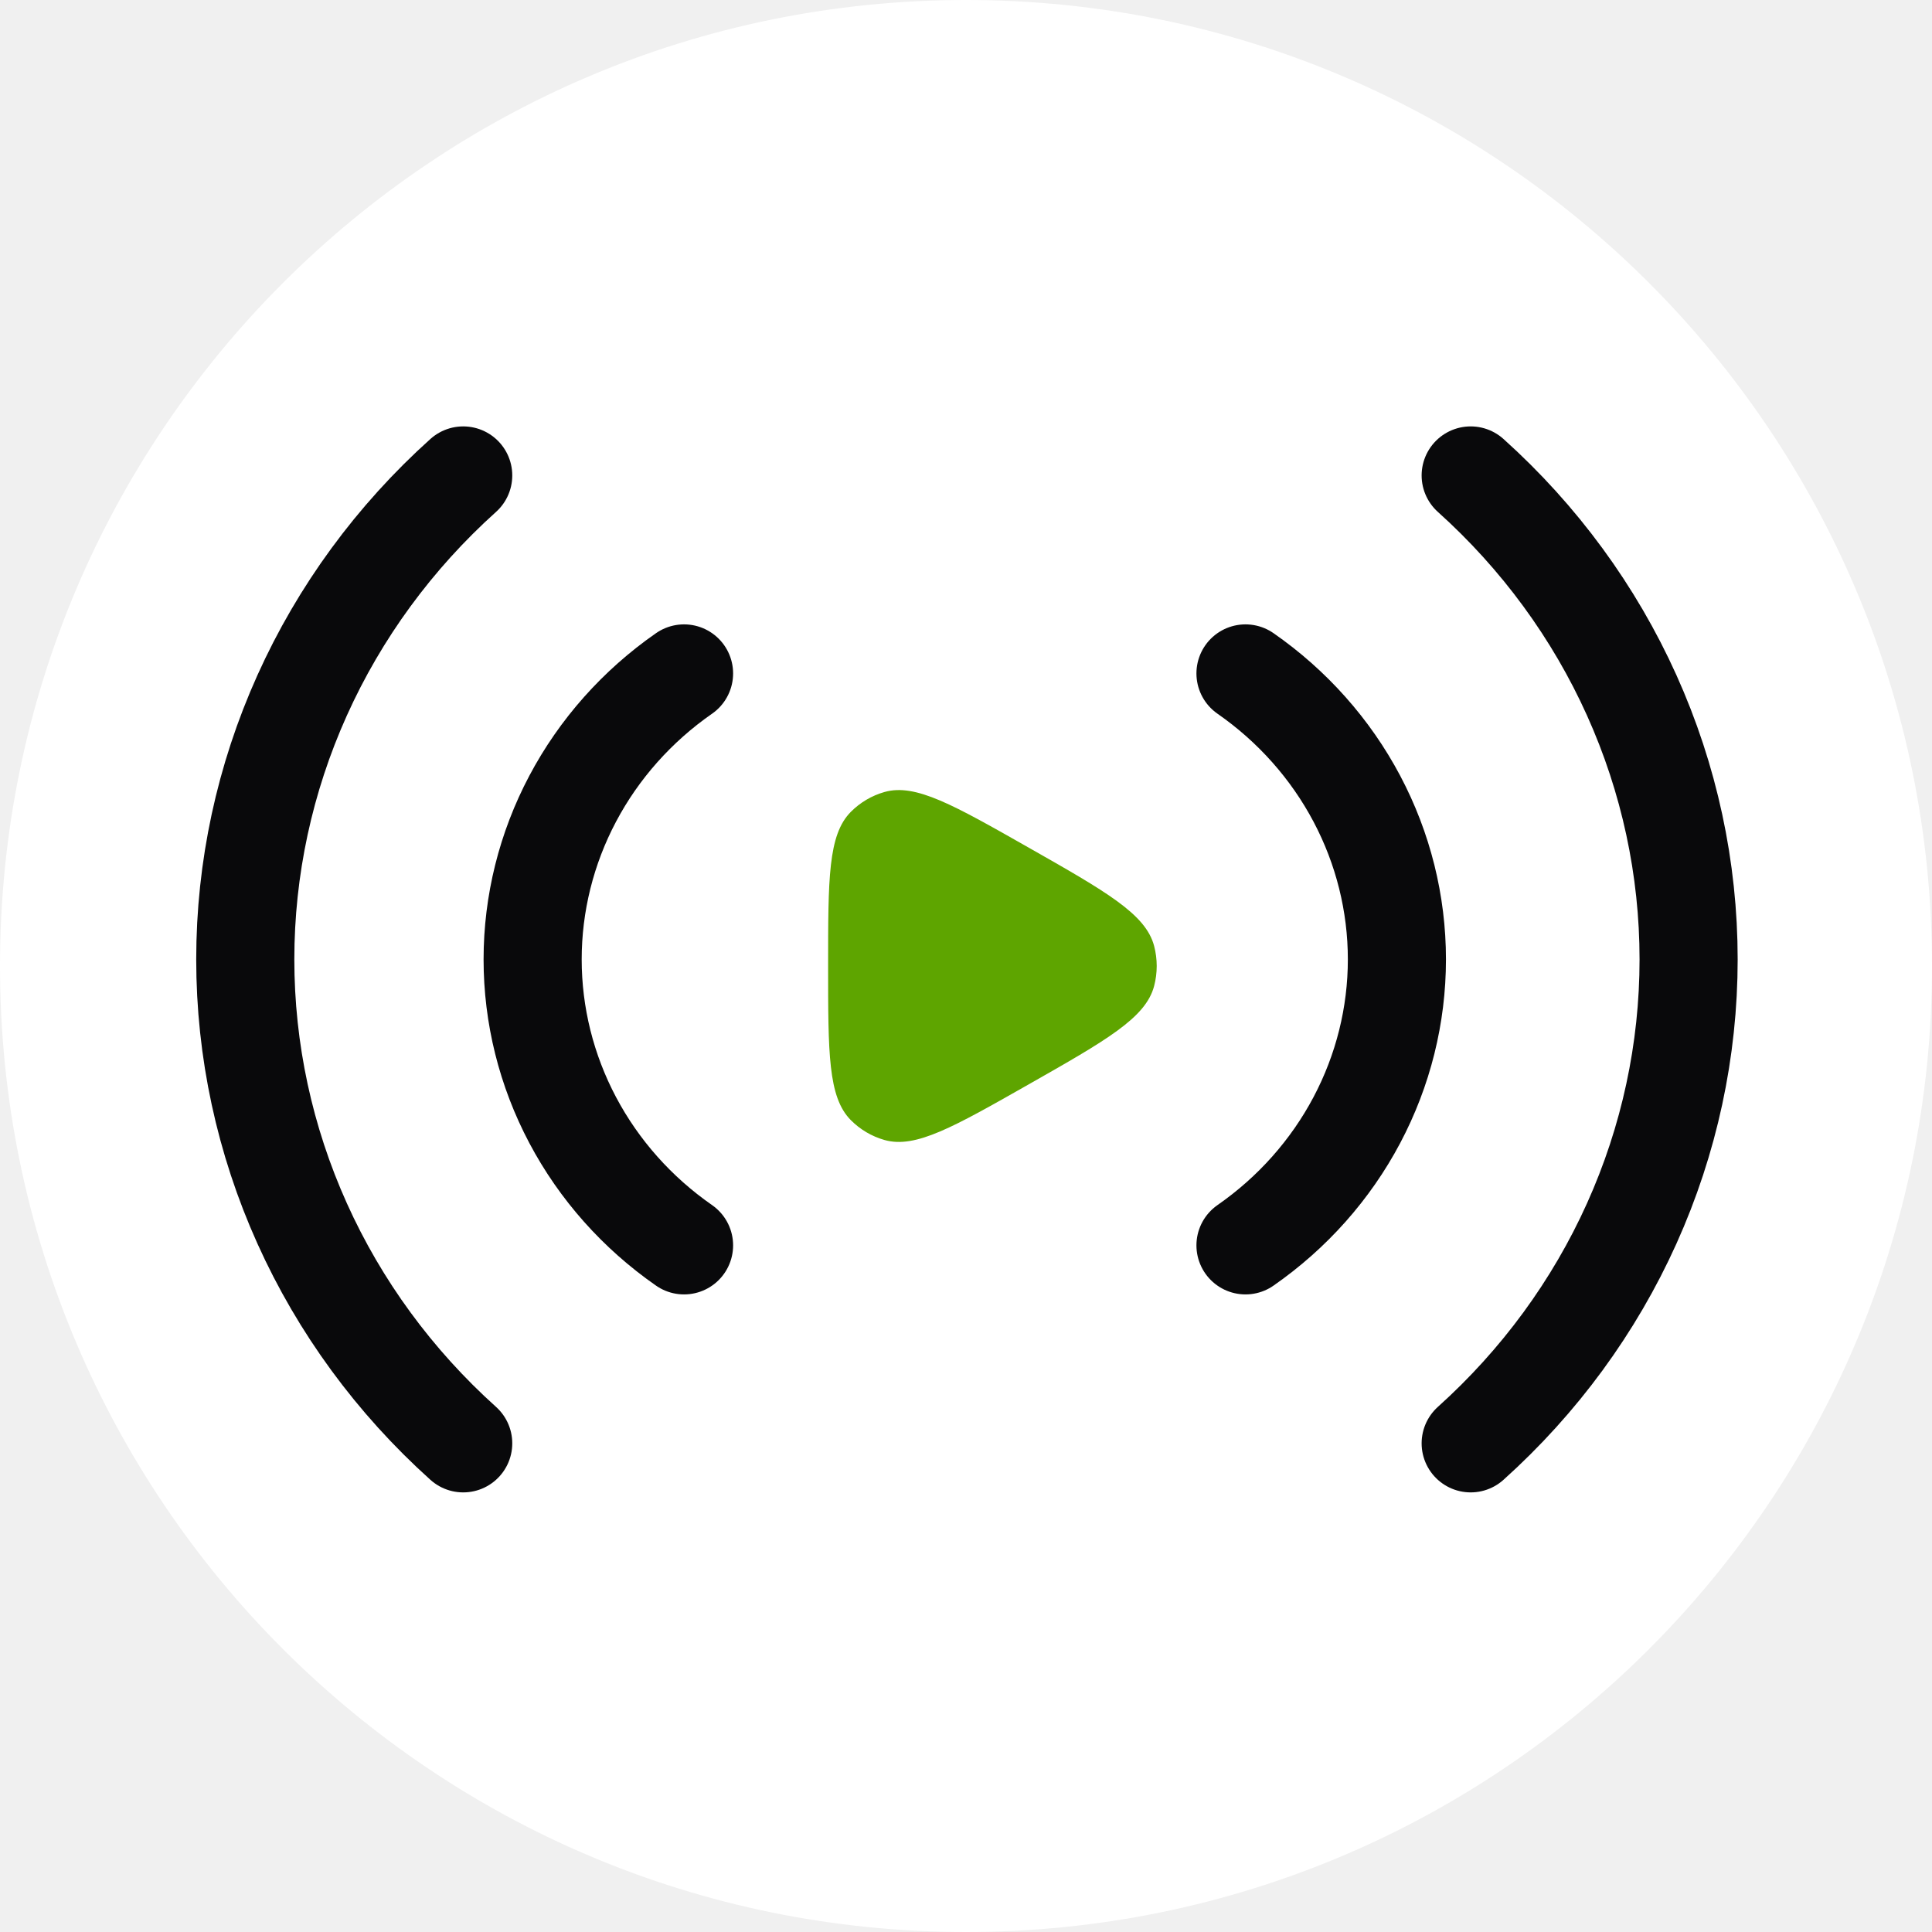
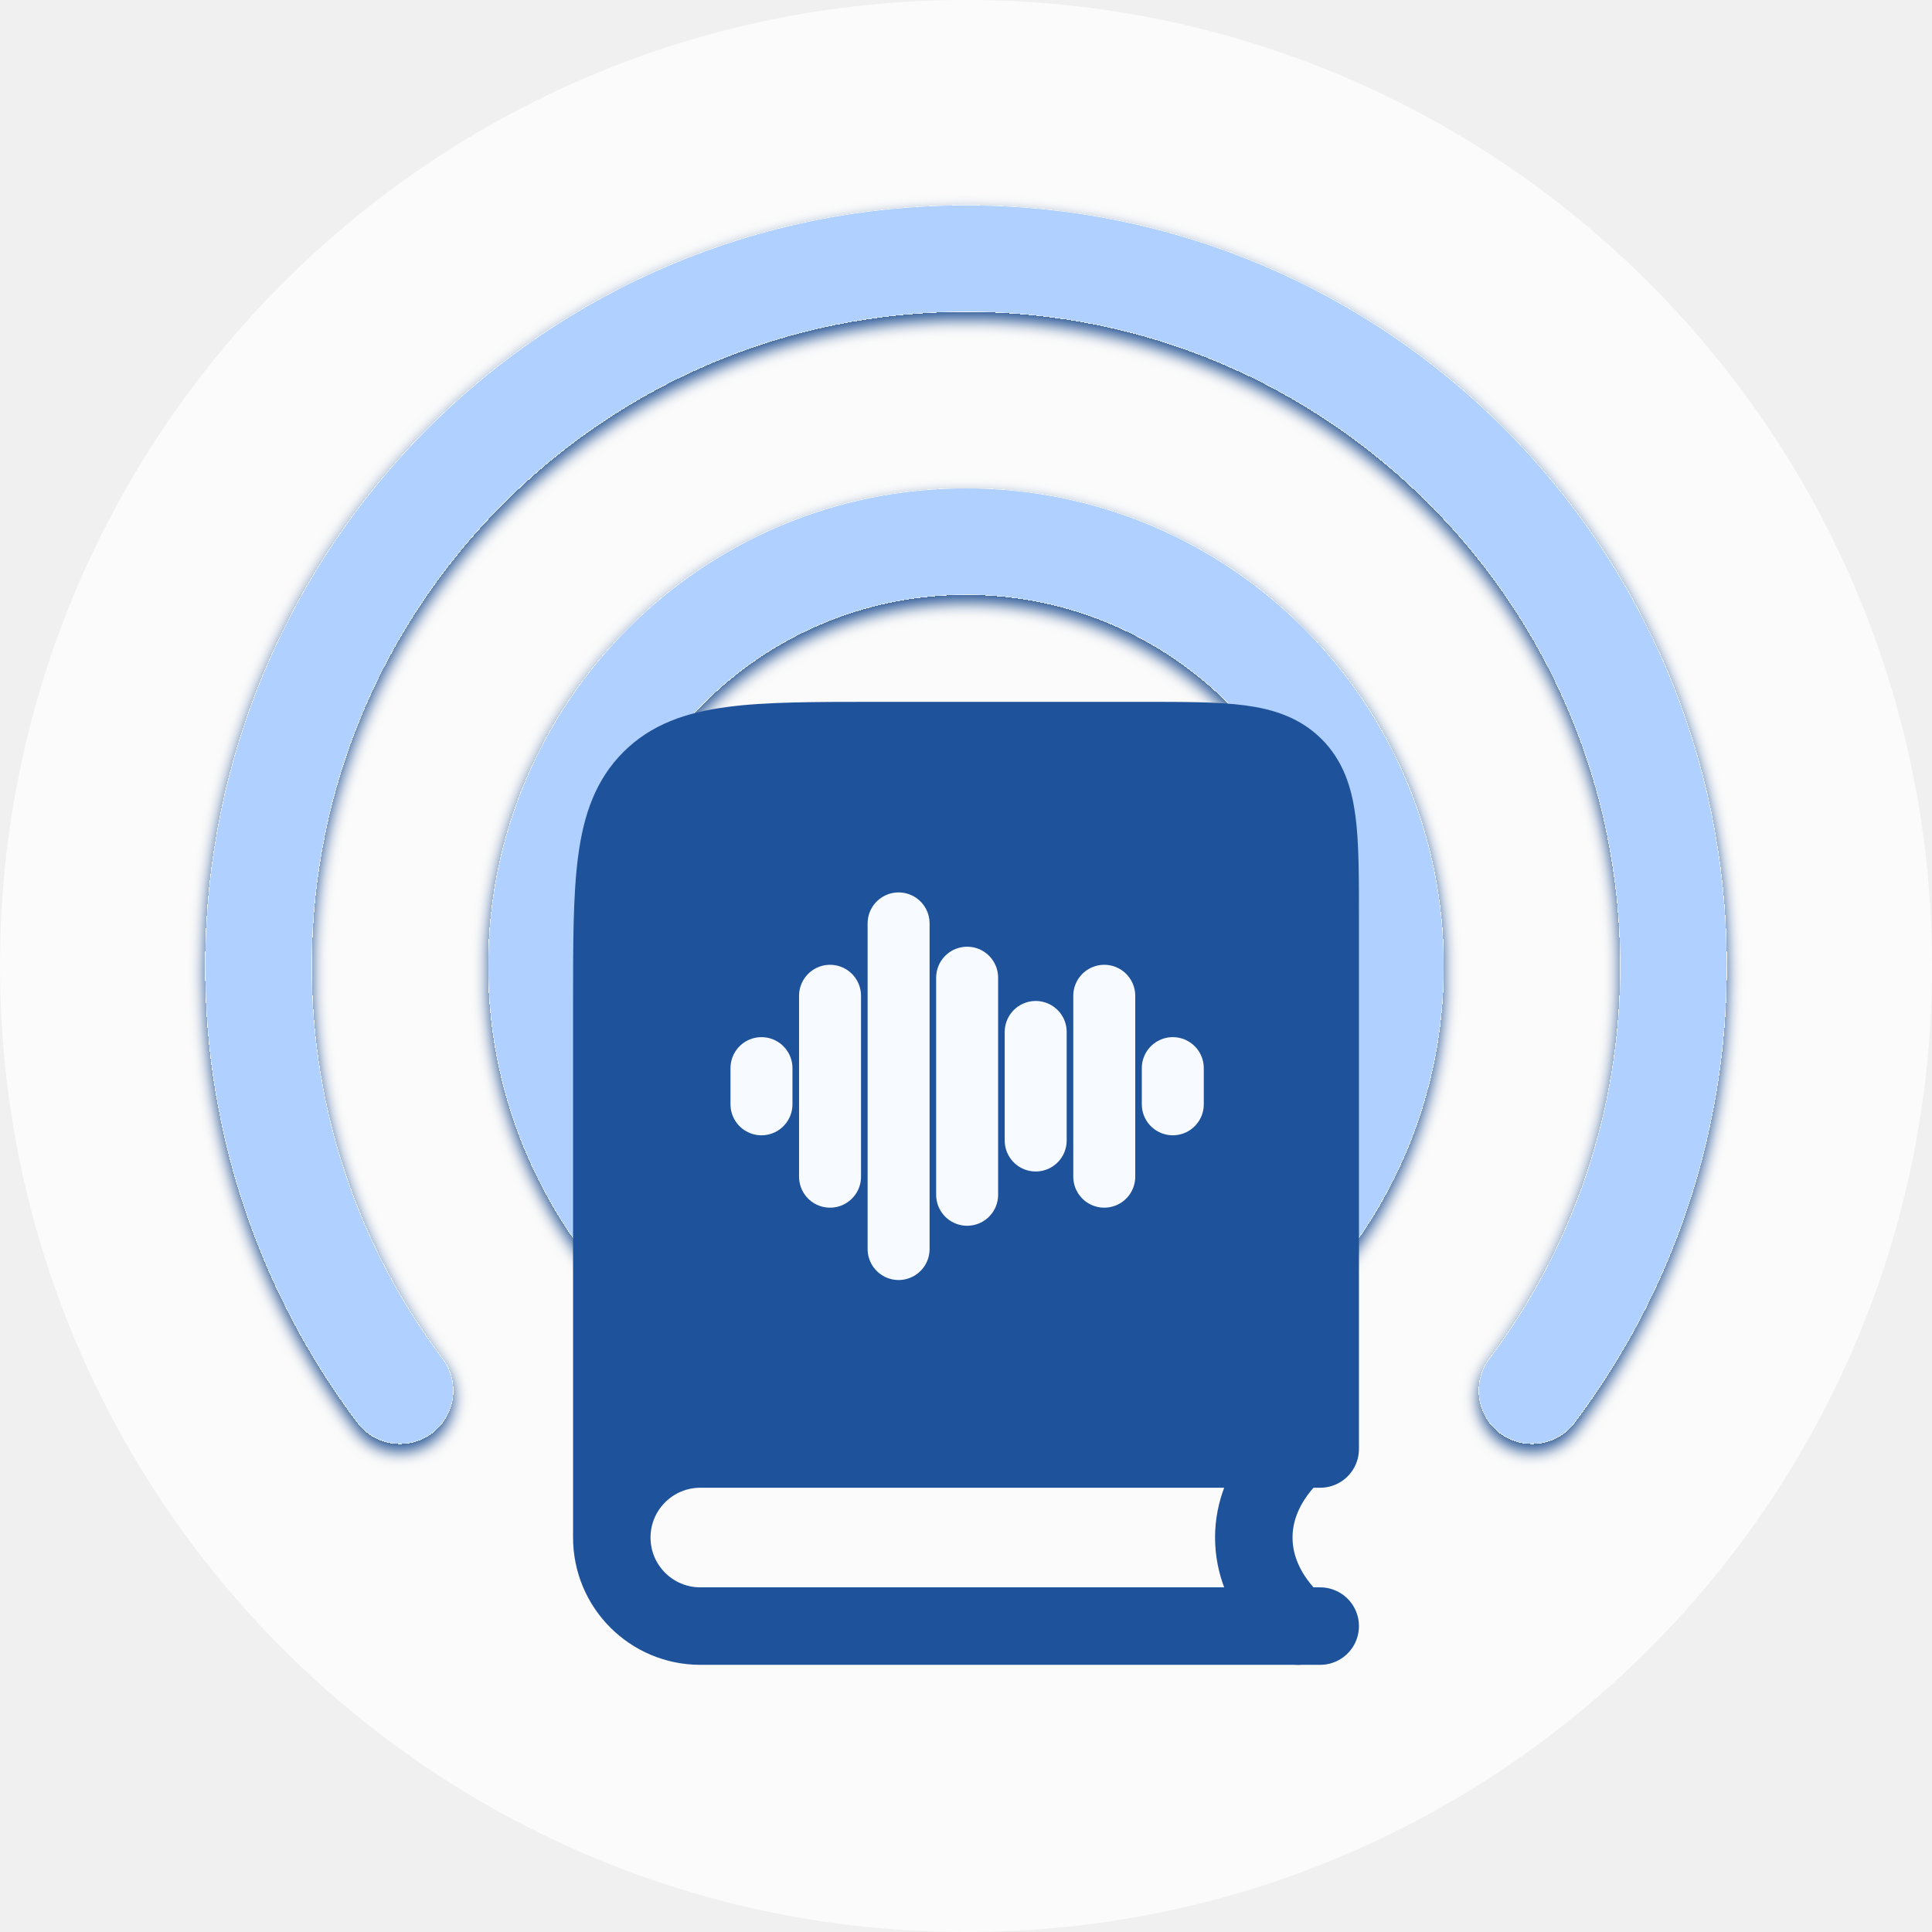
- <svg xmlns="http://www.w3.org/2000/svg" width="1024" height="1024" viewBox="0 0 1024 1024" fill="none">
-   <circle cx="512" cy="512" r="512" fill="white" />
-   <g id="vector">
-     <path d="M245.511 252C209.078 284.742 180.013 324.425 160.136 368.562C140.26 412.7 130 460.34 130 508.5C130 556.66 140.26 604.3 160.136 648.438C180.013 692.575 209.078 732.258 245.511 765M779.489 252C815.922 284.742 844.987 324.425 864.864 368.562C884.74 412.7 895 460.34 895 508.5C895 556.66 884.74 604.3 864.864 648.438C844.987 692.575 815.922 732.258 779.489 765M362.562 356.932C337.73 374.203 317.499 396.959 303.542 423.316C289.586 449.673 282.307 478.874 282.307 508.5C282.307 538.127 289.586 567.327 303.542 593.684C317.499 620.041 337.73 642.797 362.562 660.068M660.134 356.932C684.966 374.203 705.197 396.959 719.153 423.316C733.109 449.673 740.389 478.874 740.389 508.5C740.389 538.127 733.109 567.327 719.153 593.684C705.197 620.041 684.966 642.797 660.134 660.068" stroke="#09090B" stroke-width="52" stroke-linecap="round" />
+ <svg xmlns="http://www.w3.org/2000/svg" width="80" height="80" viewBox="0 0 80 80" fill="none">
+   <g clip-path="url(#clip0_1643_17328)">
+     <circle cx="40" cy="40" r="40" fill="#FBFBFB" />
+     <g filter="url(#filter0_d_1643_17328)">
+       <path d="M16.562 57.581C12.883 52.684 10.703 46.596 10.703 40C10.703 23.82 23.82 10.703 40 10.703C56.18 10.703 69.297 23.82 69.297 40C69.297 46.596 67.117 52.684 63.438 57.581" stroke-width="4.395" stroke-linecap="round" stroke="#B0D1FF" />
+       <path d="M26.898 51.719C24.114 48.609 22.422 44.502 22.422 40C22.422 30.292 30.292 22.422 40 22.422C49.708 22.422 57.578 30.292 57.578 40C57.578 44.502 55.886 48.609 53.102 51.719" stroke-width="4.395" stroke-linecap="round" stroke="#B0D1FF" />
+     </g>
+     <path d="M25.333 63.666C25.333 61.641 26.975 60 29 60H54.667V38C54.667 34.543 54.667 32.814 53.593 31.741C52.519 30.666 50.79 30.666 47.333 30.666H36.333C31.148 30.666 28.555 30.666 26.944 32.277C25.333 33.888 25.333 36.481 25.333 41.666V63.666Z" fill="#1E529A" />
+     <path d="M54.667 67.333H29C26.975 67.333 25.333 65.692 25.333 63.666M25.333 63.666C25.333 61.641 26.975 60 29 60H54.667V38C54.667 34.543 54.667 32.814 53.593 31.741C52.519 30.666 50.79 30.666 47.333 30.666H36.333C31.148 30.666 28.555 30.666 26.944 32.277C25.333 33.888 25.333 36.481 25.333 41.666V63.666Z" stroke-width="3.208" stroke-linecap="round" stroke-linejoin="round" stroke="#1E529A" />
+     <path d="M53.75 60C53.75 60 51.917 61.398 51.917 63.667C51.917 65.935 53.75 67.333 53.75 67.333" stroke-width="3.208" stroke-linecap="round" stroke-linejoin="round" stroke="#1E529A" />
+     <path d="M37.209 38.236V51.72" stroke-width="2.566" stroke-linecap="round" stroke-linejoin="round" stroke="#F7FBFF" />
+     <path d="M34.37 41.233V48.724" stroke-width="2.566" stroke-linecap="round" stroke-linejoin="round" stroke="#F7FBFF" />
+     <path d="M40.047 40.484V49.473" stroke-width="2.566" stroke-linecap="round" stroke-linejoin="round" stroke="#F7FBFF" />
+     <path d="M42.886 42.731V47.226" stroke-width="2.566" stroke-linecap="round" stroke-linejoin="round" stroke="#F7FBFF" />
+     <path d="M45.725 41.233V48.724" stroke-width="2.566" stroke-linecap="round" stroke-linejoin="round" stroke="#F7FBFF" />
+     <path d="M48.563 44.229V45.727" stroke-width="2.566" stroke-linecap="round" stroke-linejoin="round" stroke="#F7FBFF" />
+     <path d="M31.531 44.229V45.727" stroke-width="2.566" stroke-linecap="round" stroke-linejoin="round" stroke="#F7FBFF" />
  </g>
-   <g id="play">
-     <path d="M610.984 522.434C606.624 538.998 586.023 550.702 544.817 574.112C504.984 596.741 485.068 608.057 469.018 603.508C462.382 601.628 456.336 598.057 451.46 593.137C439.667 581.238 439.667 558.159 439.667 512C439.667 465.841 439.667 442.762 451.46 430.863C456.336 425.944 462.382 422.372 469.018 420.492C485.068 415.944 504.984 427.259 544.817 449.888C586.023 473.298 606.624 485.002 610.984 501.566C612.783 508.404 612.783 515.596 610.984 522.434Z" fill="#5EA500" stroke="#5EA500" stroke-width="1.5" stroke-linejoin="round" />
-   </g>
+   <defs>
+     <filter id="filter0_d_1643_17328" x="4.219" y="4.531" width="71.562" height="71.562" filterUnits="userSpaceOnUse" color-interpolation-filters="sRGB">
+       <feFlood flood-opacity="0" result="BackgroundImageFix" />
+       <feColorMatrix in="SourceAlpha" type="matrix" values="0 0 0 0 0 0 0 0 0 0 0 0 0 0 0 0 0 0 127 0" result="hardAlpha" />
+       <feOffset dy="0.312" />
+       <feGaussianBlur stdDeviation="0.312" />
+       <feComposite in2="hardAlpha" operator="out" />
+       <feColorMatrix type="matrix" values="0 0 0 0 0.158 0 0 0 0 0.337 0 0 0 0 0.587 0 0 0 1 0" />
+       <feBlend mode="normal" in2="BackgroundImageFix" result="effect1_dropShadow_1643_17328" />
+       <feBlend mode="normal" in="SourceGraphic" in2="effect1_dropShadow_1643_17328" result="shape" />
+     </filter>
+     <clipPath id="clip0_1643_17328">
+       <rect width="80" height="80" fill="white" />
+     </clipPath>
+   </defs>
</svg>
